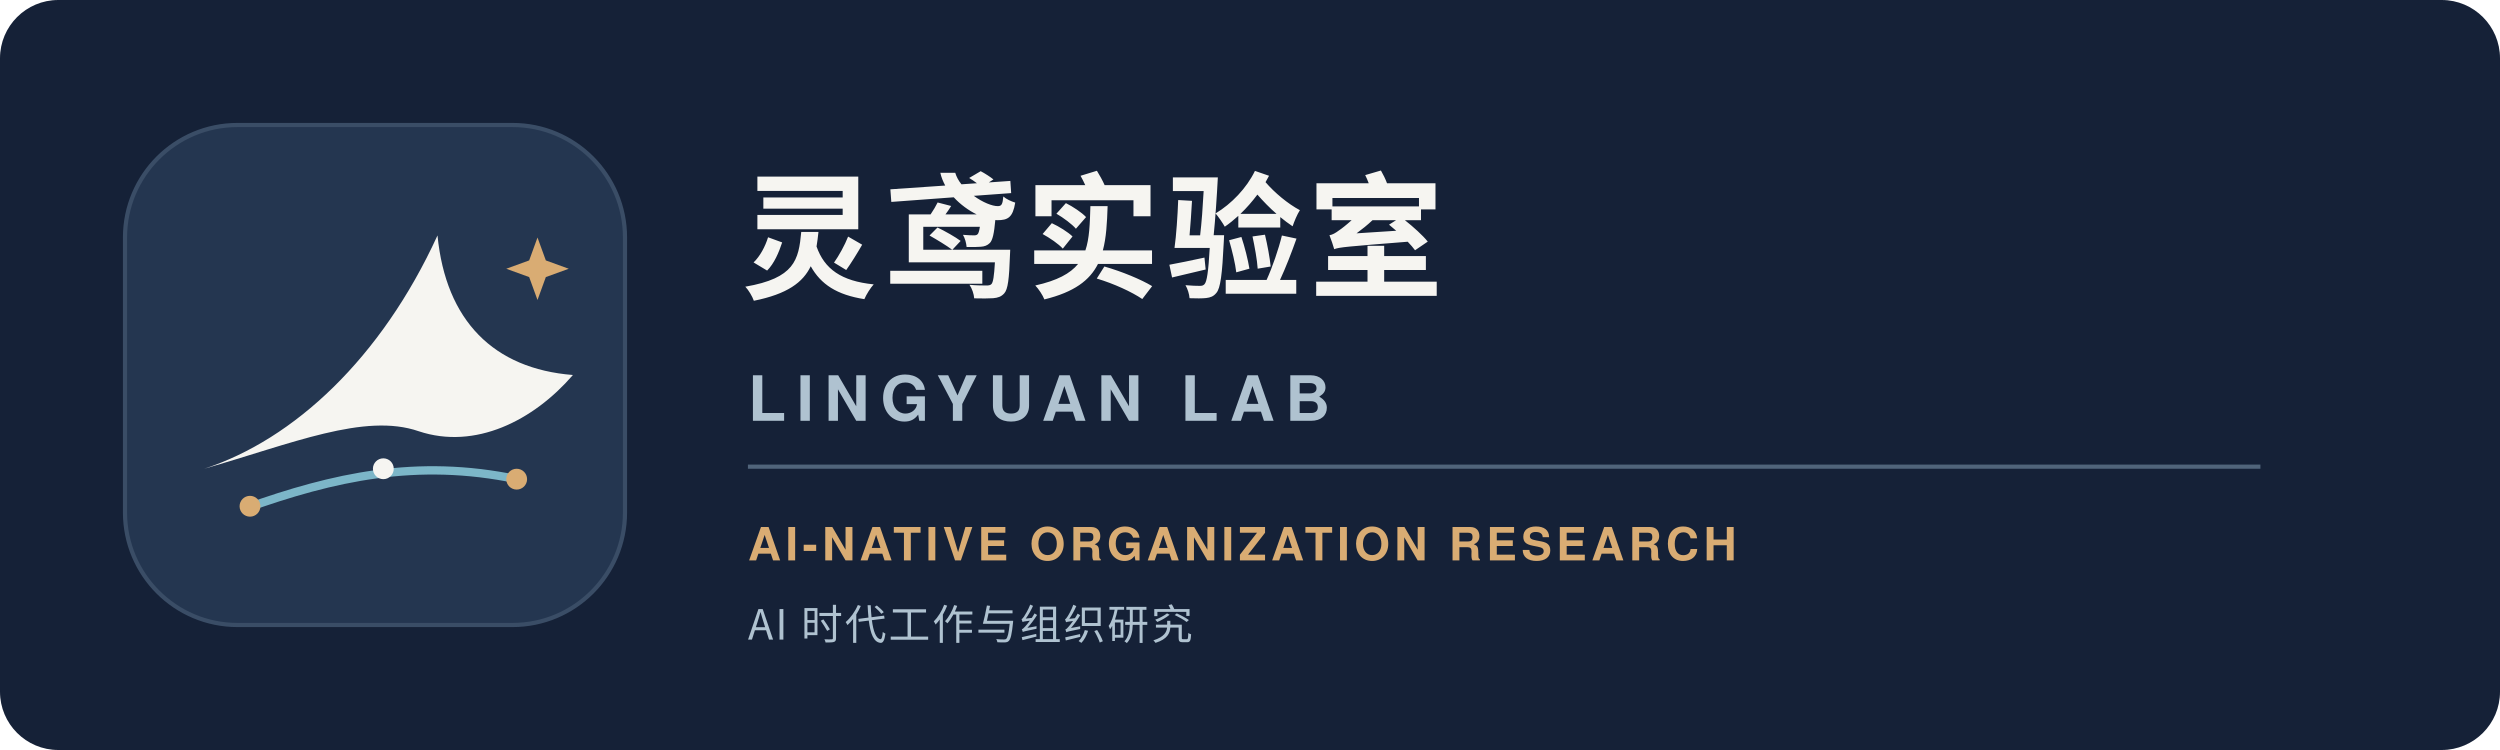
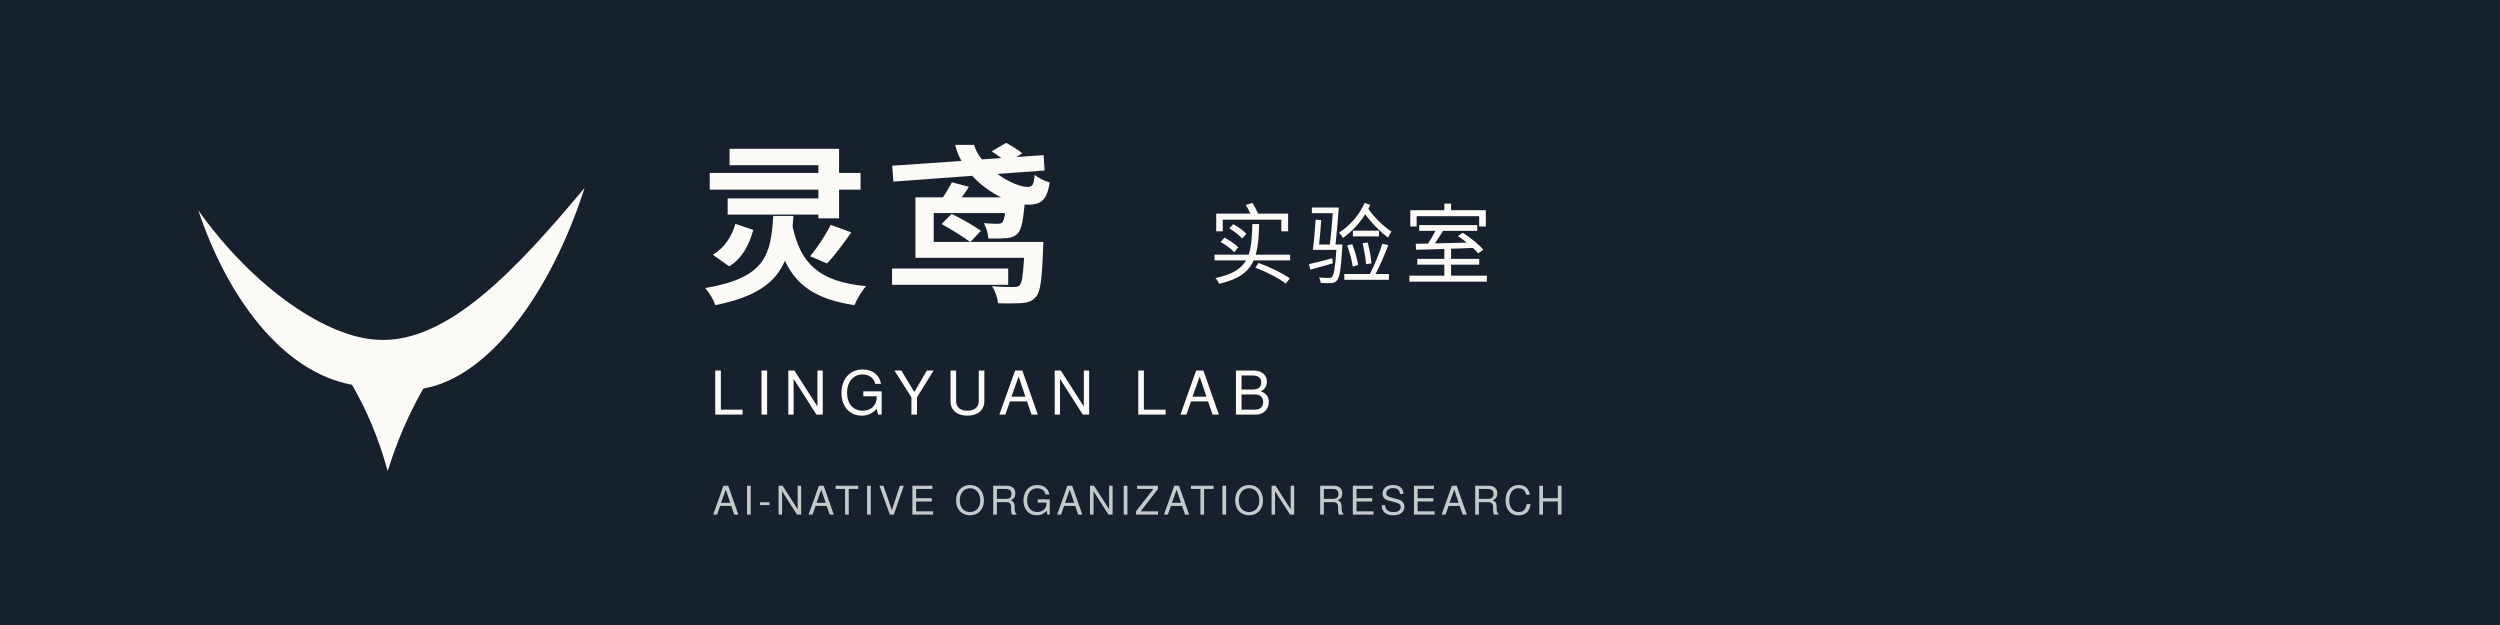
- <svg xmlns="http://www.w3.org/2000/svg" viewBox="0 0 1200 360" role="img" aria-labelledby="title desc">
-   <rect width="1200" height="360" rx="28" fill="#152137" />
-   <g transform="translate(60 60)">
-     <rect width="240" height="240" rx="54" fill="#243650" stroke="#3A4D66" stroke-width="2" />
-     <path d="M38 165 C81 151 123 112 150 53 C154 94 177 117 215 120 C196 142 168 156 141 147 C115 138 80 153 38 165 Z" fill="#F6F5F1" />
-     <path d="M58 184 C100 169 140 160 188 170" fill="none" stroke="#7CB6C8" stroke-width="4" stroke-linecap="round" />
-     <circle cx="60" cy="183" r="5" fill="#D9AC73" />
-     <circle cx="124" cy="165" r="5" fill="#F6F5F1" />
-     <circle cx="188" cy="170" r="5" fill="#D9AC73" />
-     <path d="M198 54 L202 65 L213 69 L202 73 L198 84 L194 73 L183 69 L194 65 Z" fill="#D9AC73" />
+ <svg xmlns="http://www.w3.org/2000/svg" viewBox="0 0 1200 300" role="img" aria-labelledby="title desc">
+   <rect width="1200" height="300" fill="#17212D" />
+   <g transform="translate(70 38) scale(.9)">
+     <path d="M28 70 C58 112 97 138 124 139 C161 141 198 101 234 58 C216 114 183 159 148 165 C140 179 134 193 129 209 C124 191 118 177 110 163 C72 156 43 115 28 70 Z" fill="#FBFAF7" />
  </g>
-   <text x="356" y="138" fill="#F6F5F1" font-family="PingFang SC, Noto Sans CJK SC, sans-serif" font-size="65" font-weight="600" letter-spacing="3">灵鸢实验室</text>
-   <text x="359" y="202" fill="#AFC2D0" font-family="Avenir Next, Helvetica Neue, sans-serif" font-size="30" font-weight="600" letter-spacing="5">LINGYUAN LAB</text>
-   <line x1="359" y1="224" x2="1085" y2="224" stroke="#50647A" stroke-width="2" />
-   <text x="359" y="269" fill="#D9AC73" font-family="Avenir Next, Helvetica Neue, sans-serif" font-size="22" font-weight="600" letter-spacing="2.1">AI-NATIVE ORGANIZATION RESEARCH</text>
-   <text x="359" y="307" fill="#AFC2D0" font-family="PingFang SC, Noto Sans CJK SC, sans-serif" font-size="20" letter-spacing="1">AI 时代工作与组织研究</text>
+   <text x="336" y="139" fill="#FBFAF7" font-family="Songti SC, STSong, serif" font-size="82" font-weight="600" letter-spacing="6">灵鸢</text>
+   <text x="580" y="133" fill="#FBFAF7" font-family="Songti SC, STSong, serif" font-size="42" font-weight="500" letter-spacing="5">实验室</text>
+   <text x="341" y="199" fill="#FBFAF7" font-family="Avenir Next, Helvetica Neue, sans-serif" font-size="29" font-weight="500" letter-spacing="5.5">LINGYUAN LAB</text>
+   <text x="342" y="247" fill="#C5C9C9" font-family="Avenir Next, Helvetica Neue, sans-serif" font-size="19" font-weight="500" letter-spacing="2">AI-NATIVE ORGANIZATION RESEARCH</text>
</svg>
